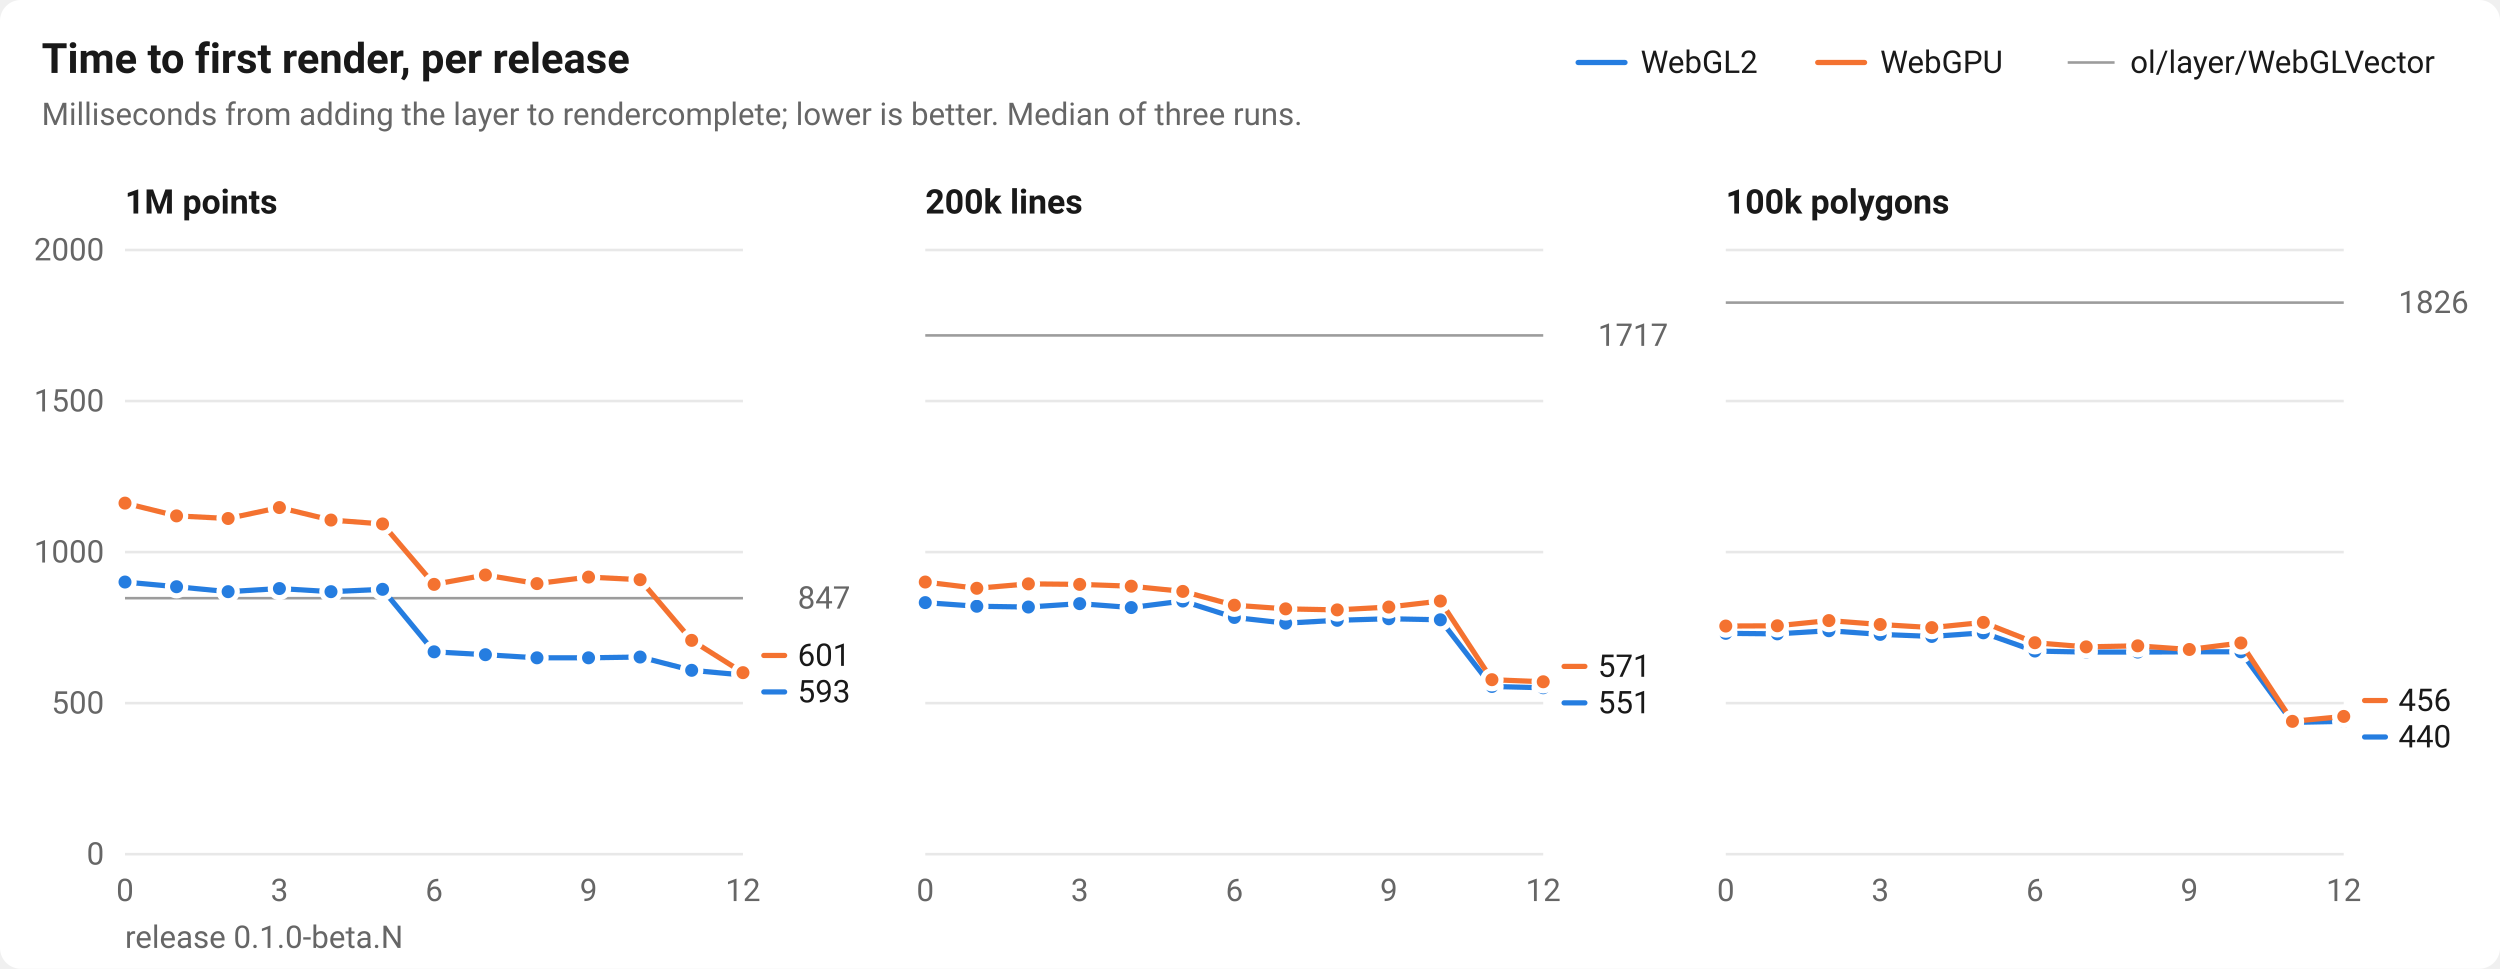
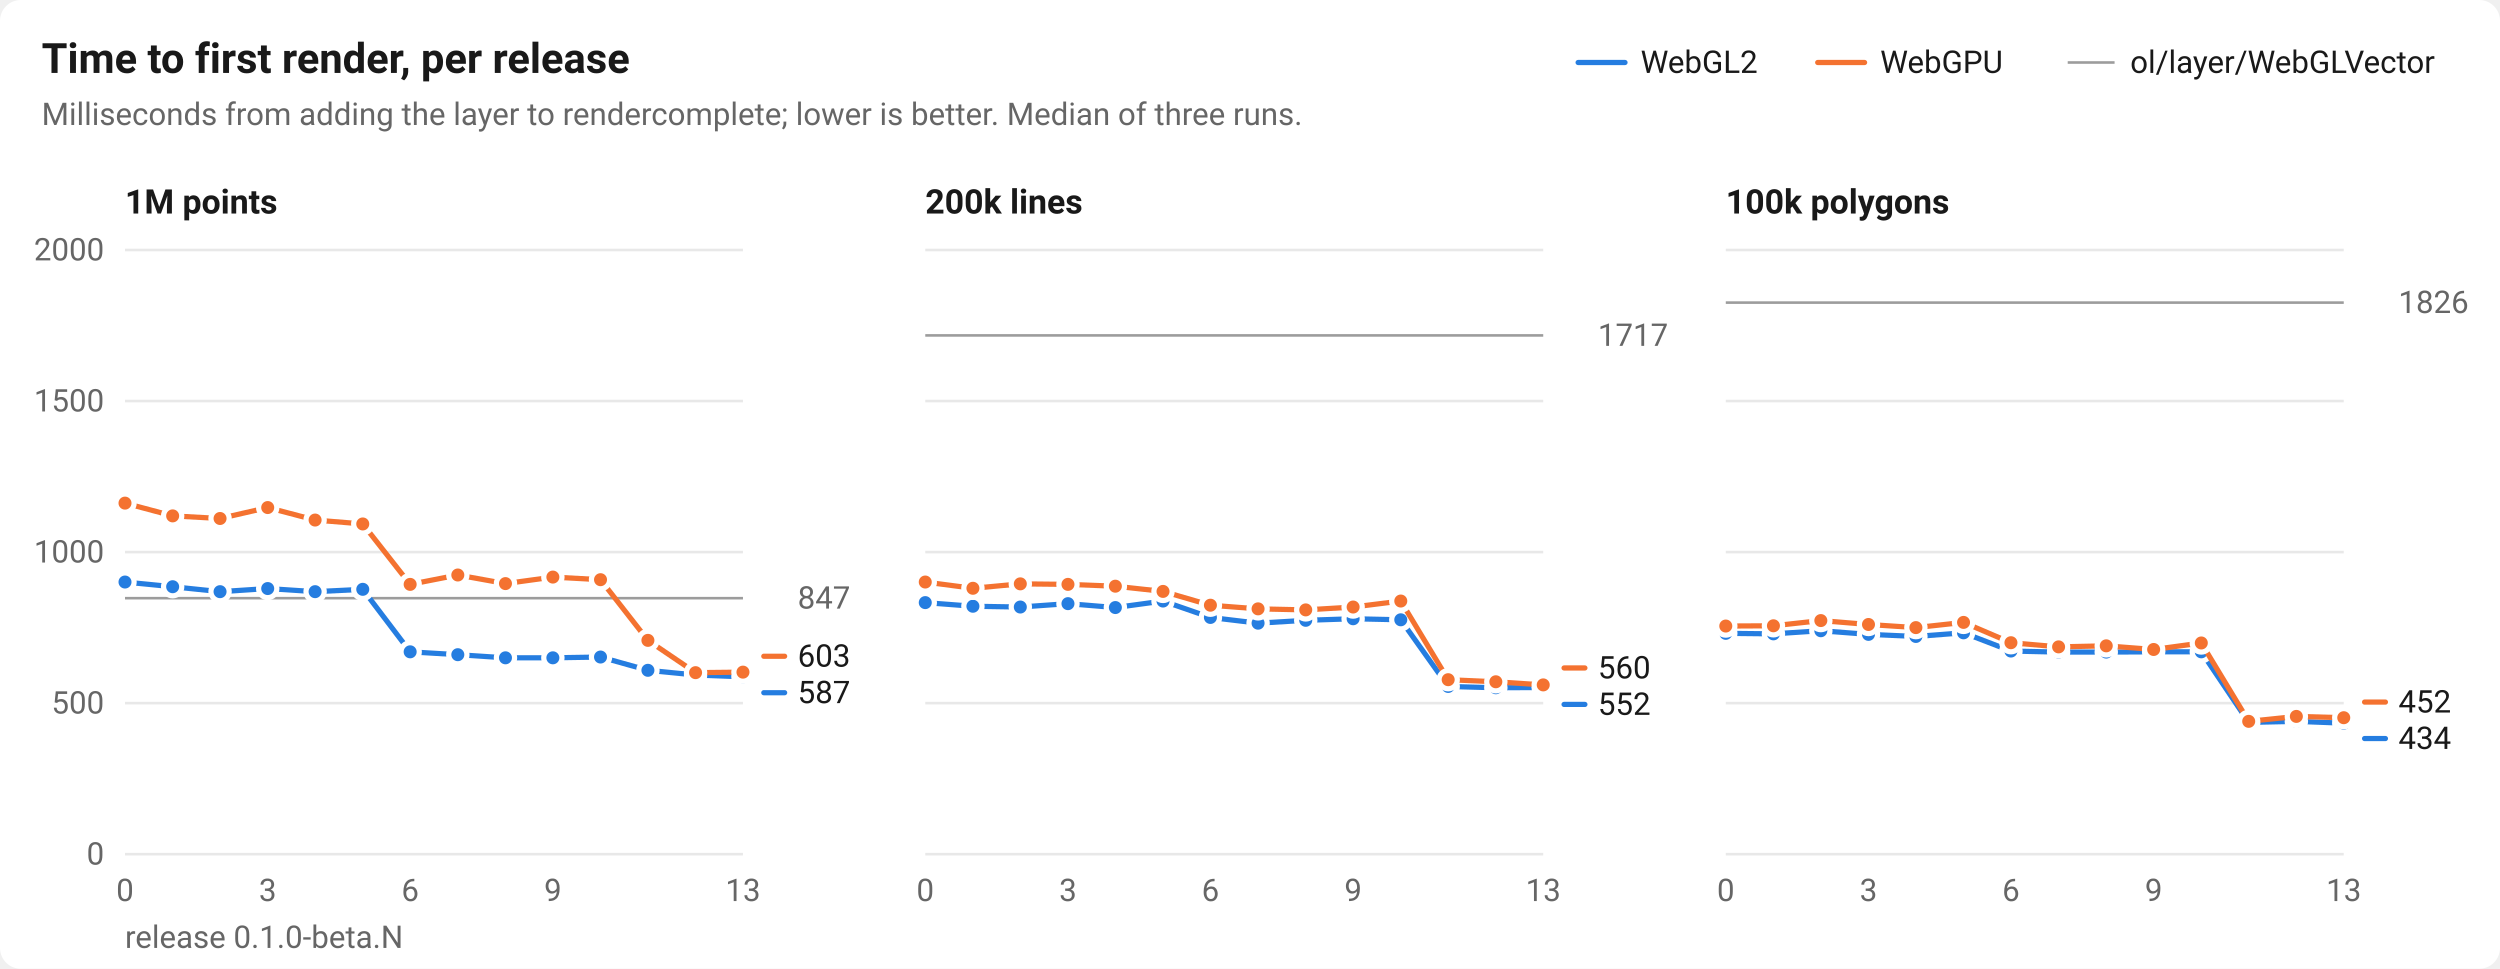
<svg xmlns="http://www.w3.org/2000/svg" viewBox="0 0 960 372" width="960" height="372" role="img" aria-labelledby="t d" font-family="system-ui, -apple-system, 'Segoe UI', Roboto, sans-serif">
  <style>
  .surface { fill: #ffffff; }
  .primary { fill: #191919; }
  .secondary { fill: #666666; }
  .grid { stroke: #e8e8e8; stroke-width: 1; }
  .ref { stroke: #9c9c9c; stroke-width: 1; }
  .s1 { stroke: #257de0; } .s1f { fill: #257de0; }
  .s2 { stroke: #f47230; } .s2f { fill: #f47230; }
  .line { fill: none; stroke-width: 2; stroke-linejoin: round; stroke-linecap: round; }
  .dot { stroke: #ffffff; stroke-width: 2; }
  text { font-size: 12px; }
  .title { font-size: 16px; font-weight: 600; }
  .panel { font-size: 13px; font-weight: 600; }
  .num { font-variant-numeric: tabular-nums; }
  @media (prefers-color-scheme: dark) {
    .surface { fill: #191919; }
    .primary { fill: #efefef; }
    .secondary { fill: #9c9c9c; }
    .grid { stroke: #2e2e2e; }
    .ref { stroke: #6e6e6e; }
    .s1 { stroke: #338ced; } .s1f { fill: #338ced; }
    .s2 { stroke: #e76624; } .s2f { fill: #e76624; }
    .dot { stroke: #191919; }
  }
</style>
  <rect class="surface" width="960" height="372" rx="8" />
  <text class="title primary" x="16" y="28">Time to first render, per release</text>
  <text class="secondary" x="16" y="48">Milliseconds from adding the layer to rendercomplete; lower is better. Median of three runs.</text>
  <line class="line s1" x1="606" y1="24" x2="624" y2="24" />
  <text class="primary" x="630" y="28">WebGL2</text>
  <line class="line s2" x1="698" y1="24" x2="716" y2="24" />
  <text class="primary" x="722" y="28">WebGPU</text>
  <line class="ref" x1="794" y1="24" x2="812" y2="24" />
  <text class="primary" x="818" y="28">ol/layer/WebGLVector</text>
  <g transform="translate(48 0)">
    <text class="panel primary" x="0" y="82">1M points</text>
    <line class="grid" x1="0" y1="328" x2="237.3" y2="328" />
    <text class="secondary num" x="-8" y="332" text-anchor="end">0</text>
    <line class="grid" x1="0" y1="270" x2="237.3" y2="270" />
    <text class="secondary num" x="-8" y="274" text-anchor="end">500</text>
    <line class="grid" x1="0" y1="212" x2="237.3" y2="212" />
    <text class="secondary num" x="-8" y="216" text-anchor="end">1000</text>
    <line class="grid" x1="0" y1="154" x2="237.3" y2="154" />
    <text class="secondary num" x="-8" y="158" text-anchor="end">1500</text>
    <line class="grid" x1="0" y1="96" x2="237.3" y2="96" />
    <text class="secondary num" x="-8" y="100" text-anchor="end">2000</text>
    <text class="secondary num" x="0" y="346" text-anchor="middle">0</text>
-     <text class="secondary num" x="59.3" y="346" text-anchor="middle">3</text>
-     <text class="secondary num" x="118.7" y="346" text-anchor="middle">6</text>
-     <text class="secondary num" x="178" y="346" text-anchor="middle">9</text>
-     <text class="secondary num" x="237.3" y="346" text-anchor="middle">12</text>
+     <text class="secondary num" x="54.8" y="346" text-anchor="middle">3</text>
+     <text class="secondary num" x="109.5" y="346" text-anchor="middle">6</text>
+     <text class="secondary num" x="164.3" y="346" text-anchor="middle">9</text>
+     <text class="secondary num" x="237.3" y="346" text-anchor="middle">13</text>
    <text class="secondary" x="0" y="364">release 0.1.0-beta.N</text>
    <line class="ref" x1="0" y1="229.7" x2="237.3" y2="229.7" />
    <text class="secondary num" x="258.3" y="233.7">847</text>
-     <polyline class="line s1" points="0,223.5 19.8,225.3 39.6,227.2 59.3,226 79.1,227.2 98.9,226.3 118.7,250.3 138.4,251.4 158.2,252.6 178,252.6 197.8,252.3 217.6,257.4 237.3,259.2" />
+     <polyline class="line s1" points="0,223.5 18.3,225.3 36.5,227.2 54.8,226 73,227.2 91.3,226.3 109.5,250.3 127.8,251.4 146.1,252.6 164.3,252.6 182.6,252.3 200.8,257.4 219.1,259.2 237.3,259.9" />
    <circle class="dot s1f" cx="0" cy="223.5" r="3.5" />
-     <circle class="dot s1f" cx="19.8" cy="225.3" r="3.5" />
-     <circle class="dot s1f" cx="39.6" cy="227.2" r="3.5" />
-     <circle class="dot s1f" cx="59.3" cy="226" r="3.5" />
-     <circle class="dot s1f" cx="79.1" cy="227.2" r="3.5" />
-     <circle class="dot s1f" cx="98.9" cy="226.3" r="3.5" />
-     <circle class="dot s1f" cx="118.7" cy="250.3" r="3.5" />
-     <circle class="dot s1f" cx="138.4" cy="251.4" r="3.5" />
-     <circle class="dot s1f" cx="158.2" cy="252.6" r="3.5" />
-     <circle class="dot s1f" cx="178" cy="252.6" r="3.5" />
-     <circle class="dot s1f" cx="197.8" cy="252.3" r="3.5" />
-     <circle class="dot s1f" cx="217.6" cy="257.4" r="3.5" />
-     <circle class="dot s1f" cx="237.3" cy="259.2" r="3.5" />
-     <polyline class="line s2" points="0,193.2 19.8,198.1 39.6,199.1 59.3,194.9 79.1,199.7 98.9,201.2 118.7,224.4 138.4,220.8 158.2,224.1 178,221.6 197.8,222.6 217.6,245.9 237.3,258.3" />
+     <circle class="dot s1f" cx="18.3" cy="225.3" r="3.5" />
+     <circle class="dot s1f" cx="36.5" cy="227.2" r="3.5" />
+     <circle class="dot s1f" cx="54.8" cy="226" r="3.5" />
+     <circle class="dot s1f" cx="73" cy="227.2" r="3.5" />
+     <circle class="dot s1f" cx="91.3" cy="226.3" r="3.5" />
+     <circle class="dot s1f" cx="109.5" cy="250.3" r="3.5" />
+     <circle class="dot s1f" cx="127.8" cy="251.4" r="3.5" />
+     <circle class="dot s1f" cx="146.1" cy="252.6" r="3.5" />
+     <circle class="dot s1f" cx="164.3" cy="252.6" r="3.5" />
+     <circle class="dot s1f" cx="182.6" cy="252.3" r="3.5" />
+     <circle class="dot s1f" cx="200.8" cy="257.4" r="3.5" />
+     <circle class="dot s1f" cx="219.1" cy="259.2" r="3.5" />
+     <circle class="dot s1f" cx="237.3" cy="259.9" r="3.5" />
+     <polyline class="line s2" points="0,193.2 18.3,198.1 36.5,199.1 54.8,194.9 73,199.7 91.3,201.2 109.5,224.4 127.8,220.8 146.1,224.1 164.3,221.6 182.6,222.6 200.8,245.9 219.1,258.3 237.3,258.1" />
    <circle class="dot s2f" cx="0" cy="193.2" r="3.5" />
-     <circle class="dot s2f" cx="19.8" cy="198.1" r="3.5" />
-     <circle class="dot s2f" cx="39.6" cy="199.1" r="3.5" />
-     <circle class="dot s2f" cx="59.3" cy="194.9" r="3.5" />
-     <circle class="dot s2f" cx="79.1" cy="199.7" r="3.5" />
-     <circle class="dot s2f" cx="98.9" cy="201.2" r="3.5" />
-     <circle class="dot s2f" cx="118.7" cy="224.4" r="3.5" />
-     <circle class="dot s2f" cx="138.4" cy="220.8" r="3.5" />
-     <circle class="dot s2f" cx="158.2" cy="224.1" r="3.5" />
-     <circle class="dot s2f" cx="178" cy="221.6" r="3.5" />
-     <circle class="dot s2f" cx="197.8" cy="222.6" r="3.5" />
-     <circle class="dot s2f" cx="217.6" cy="245.9" r="3.5" />
-     <circle class="dot s2f" cx="237.3" cy="258.3" r="3.5" />
-     <line class="line s2" x1="245.3" y1="251.7" x2="253.3" y2="251.7" />
-     <text class="primary num" x="258.3" y="255.7">601</text>
-     <line class="line s1" x1="245.3" y1="265.7" x2="253.3" y2="265.7" />
-     <text class="primary num" x="258.3" y="269.7">593</text>
+     <circle class="dot s2f" cx="18.3" cy="198.1" r="3.5" />
+     <circle class="dot s2f" cx="36.5" cy="199.1" r="3.5" />
+     <circle class="dot s2f" cx="54.8" cy="194.9" r="3.5" />
+     <circle class="dot s2f" cx="73" cy="199.7" r="3.5" />
+     <circle class="dot s2f" cx="91.3" cy="201.2" r="3.5" />
+     <circle class="dot s2f" cx="109.5" cy="224.4" r="3.5" />
+     <circle class="dot s2f" cx="127.8" cy="220.8" r="3.5" />
+     <circle class="dot s2f" cx="146.1" cy="224.1" r="3.5" />
+     <circle class="dot s2f" cx="164.3" cy="221.6" r="3.5" />
+     <circle class="dot s2f" cx="182.6" cy="222.6" r="3.5" />
+     <circle class="dot s2f" cx="200.8" cy="245.9" r="3.5" />
+     <circle class="dot s2f" cx="219.1" cy="258.3" r="3.5" />
+     <circle class="dot s2f" cx="237.3" cy="258.1" r="3.5" />
+     <line class="line s2" x1="245.3" y1="252" x2="253.3" y2="252" />
+     <text class="primary num" x="258.3" y="256">603</text>
+     <line class="line s1" x1="245.3" y1="266" x2="253.3" y2="266" />
+     <text class="primary num" x="258.3" y="270">587</text>
  </g>
  <g transform="translate(355.3 0)">
    <text class="panel primary" x="0" y="82">200k lines</text>
    <line class="grid" x1="0" y1="328" x2="237.3" y2="328" />
    <line class="grid" x1="0" y1="270" x2="237.3" y2="270" />
    <line class="grid" x1="0" y1="212" x2="237.3" y2="212" />
    <line class="grid" x1="0" y1="154" x2="237.3" y2="154" />
    <line class="grid" x1="0" y1="96" x2="237.3" y2="96" />
    <text class="secondary num" x="0" y="346" text-anchor="middle">0</text>
-     <text class="secondary num" x="59.3" y="346" text-anchor="middle">3</text>
-     <text class="secondary num" x="118.7" y="346" text-anchor="middle">6</text>
-     <text class="secondary num" x="178" y="346" text-anchor="middle">9</text>
-     <text class="secondary num" x="237.3" y="346" text-anchor="middle">12</text>
+     <text class="secondary num" x="54.8" y="346" text-anchor="middle">3</text>
+     <text class="secondary num" x="109.5" y="346" text-anchor="middle">6</text>
+     <text class="secondary num" x="164.3" y="346" text-anchor="middle">9</text>
+     <text class="secondary num" x="237.3" y="346" text-anchor="middle">13</text>
    <line class="ref" x1="0" y1="128.8" x2="237.3" y2="128.8" />
    <text class="secondary num" x="258.3" y="132.8">1717</text>
-     <polyline class="line s1" points="0,231.4 19.8,232.8 39.6,233.1 59.3,231.8 79.1,233.3 98.9,230.8 118.7,237.1 138.4,239.3 158.2,238.2 178,237.6 197.8,238 217.6,263.6 237.3,264.1" />
+     <polyline class="line s1" points="0,231.4 18.3,232.8 36.5,233.1 54.8,231.8 73,233.3 91.3,230.8 109.5,237.1 127.8,239.3 146.1,238.2 164.3,237.6 182.6,238 200.8,263.6 219.1,264.1 237.3,264" />
    <circle class="dot s1f" cx="0" cy="231.4" r="3.5" />
-     <circle class="dot s1f" cx="19.8" cy="232.8" r="3.5" />
-     <circle class="dot s1f" cx="39.6" cy="233.1" r="3.5" />
-     <circle class="dot s1f" cx="59.3" cy="231.8" r="3.5" />
-     <circle class="dot s1f" cx="79.1" cy="233.3" r="3.5" />
-     <circle class="dot s1f" cx="98.9" cy="230.8" r="3.5" />
-     <circle class="dot s1f" cx="118.7" cy="237.1" r="3.5" />
-     <circle class="dot s1f" cx="138.4" cy="239.3" r="3.5" />
-     <circle class="dot s1f" cx="158.2" cy="238.2" r="3.5" />
-     <circle class="dot s1f" cx="178" cy="237.6" r="3.5" />
-     <circle class="dot s1f" cx="197.8" cy="238" r="3.5" />
-     <circle class="dot s1f" cx="217.6" cy="263.6" r="3.5" />
-     <circle class="dot s1f" cx="237.3" cy="264.1" r="3.5" />
-     <polyline class="line s2" points="0,223.5 19.8,225.9 39.6,224.2 59.3,224.4 79.1,225.1 98.9,227.1 118.7,232.4 138.4,233.8 158.2,234.2 178,233.1 197.8,230.8 217.6,261 237.3,261.8" />
+     <circle class="dot s1f" cx="18.3" cy="232.8" r="3.5" />
+     <circle class="dot s1f" cx="36.5" cy="233.1" r="3.5" />
+     <circle class="dot s1f" cx="54.8" cy="231.8" r="3.5" />
+     <circle class="dot s1f" cx="73" cy="233.3" r="3.5" />
+     <circle class="dot s1f" cx="91.3" cy="230.8" r="3.5" />
+     <circle class="dot s1f" cx="109.5" cy="237.1" r="3.5" />
+     <circle class="dot s1f" cx="127.8" cy="239.3" r="3.5" />
+     <circle class="dot s1f" cx="146.1" cy="238.2" r="3.5" />
+     <circle class="dot s1f" cx="164.3" cy="237.6" r="3.5" />
+     <circle class="dot s1f" cx="182.6" cy="238" r="3.5" />
+     <circle class="dot s1f" cx="200.8" cy="263.6" r="3.5" />
+     <circle class="dot s1f" cx="219.1" cy="264.1" r="3.5" />
+     <circle class="dot s1f" cx="237.3" cy="264" r="3.5" />
+     <polyline class="line s2" points="0,223.5 18.3,225.9 36.5,224.2 54.8,224.4 73,225.1 91.3,227.1 109.5,232.4 127.8,233.8 146.1,234.2 164.3,233.1 182.6,230.8 200.8,261 219.1,261.8 237.3,263" />
    <circle class="dot s2f" cx="0" cy="223.5" r="3.5" />
-     <circle class="dot s2f" cx="19.8" cy="225.9" r="3.5" />
-     <circle class="dot s2f" cx="39.6" cy="224.2" r="3.5" />
-     <circle class="dot s2f" cx="59.3" cy="224.4" r="3.5" />
-     <circle class="dot s2f" cx="79.1" cy="225.1" r="3.5" />
-     <circle class="dot s2f" cx="98.9" cy="227.1" r="3.5" />
-     <circle class="dot s2f" cx="118.7" cy="232.4" r="3.5" />
-     <circle class="dot s2f" cx="138.4" cy="233.8" r="3.5" />
-     <circle class="dot s2f" cx="158.2" cy="234.2" r="3.5" />
-     <circle class="dot s2f" cx="178" cy="233.1" r="3.5" />
-     <circle class="dot s2f" cx="197.8" cy="230.8" r="3.5" />
-     <circle class="dot s2f" cx="217.6" cy="261" r="3.5" />
-     <circle class="dot s2f" cx="237.3" cy="261.8" r="3.5" />
-     <line class="line s2" x1="245.3" y1="255.9" x2="253.3" y2="255.9" />
-     <text class="primary num" x="258.3" y="259.9">571</text>
-     <line class="line s1" x1="245.3" y1="269.9" x2="253.3" y2="269.9" />
-     <text class="primary num" x="258.3" y="273.9">551</text>
+     <circle class="dot s2f" cx="18.3" cy="225.9" r="3.5" />
+     <circle class="dot s2f" cx="36.5" cy="224.2" r="3.5" />
+     <circle class="dot s2f" cx="54.8" cy="224.4" r="3.5" />
+     <circle class="dot s2f" cx="73" cy="225.1" r="3.5" />
+     <circle class="dot s2f" cx="91.3" cy="227.1" r="3.5" />
+     <circle class="dot s2f" cx="109.5" cy="232.4" r="3.5" />
+     <circle class="dot s2f" cx="127.8" cy="233.8" r="3.5" />
+     <circle class="dot s2f" cx="146.1" cy="234.2" r="3.5" />
+     <circle class="dot s2f" cx="164.3" cy="233.1" r="3.5" />
+     <circle class="dot s2f" cx="182.6" cy="230.8" r="3.5" />
+     <circle class="dot s2f" cx="200.8" cy="261" r="3.5" />
+     <circle class="dot s2f" cx="219.1" cy="261.8" r="3.5" />
+     <circle class="dot s2f" cx="237.3" cy="263" r="3.5" />
+     <line class="line s2" x1="245.3" y1="256.5" x2="253.3" y2="256.5" />
+     <text class="primary num" x="258.3" y="260.5">560</text>
+     <line class="line s1" x1="245.3" y1="270.5" x2="253.3" y2="270.5" />
+     <text class="primary num" x="258.3" y="274.5">552</text>
  </g>
  <g transform="translate(662.7 0)">
    <text class="panel primary" x="0" y="82">100k polygons</text>
    <line class="grid" x1="0" y1="328" x2="237.3" y2="328" />
    <line class="grid" x1="0" y1="270" x2="237.3" y2="270" />
    <line class="grid" x1="0" y1="212" x2="237.3" y2="212" />
    <line class="grid" x1="0" y1="154" x2="237.3" y2="154" />
    <line class="grid" x1="0" y1="96" x2="237.3" y2="96" />
    <text class="secondary num" x="0" y="346" text-anchor="middle">0</text>
-     <text class="secondary num" x="59.3" y="346" text-anchor="middle">3</text>
-     <text class="secondary num" x="118.7" y="346" text-anchor="middle">6</text>
-     <text class="secondary num" x="178" y="346" text-anchor="middle">9</text>
-     <text class="secondary num" x="237.3" y="346" text-anchor="middle">12</text>
+     <text class="secondary num" x="54.8" y="346" text-anchor="middle">3</text>
+     <text class="secondary num" x="109.5" y="346" text-anchor="middle">6</text>
+     <text class="secondary num" x="164.3" y="346" text-anchor="middle">9</text>
+     <text class="secondary num" x="237.3" y="346" text-anchor="middle">13</text>
    <line class="ref" x1="0" y1="116.2" x2="237.3" y2="116.2" />
    <text class="secondary num" x="258.3" y="120.2">1826</text>
-     <polyline class="line s1" points="0,243.2 19.8,243.4 39.6,242.2 59.3,243.6 79.1,244.4 98.9,243 118.7,250 138.4,250.4 158.2,250.4 178,250.3 197.8,250.3 217.6,277.4 237.3,277" />
+     <polyline class="line s1" points="0,243.2 18.3,243.4 36.5,242.2 54.8,243.6 73,244.4 91.3,243 109.5,250 127.8,250.4 146.1,250.4 164.3,250.3 182.6,250.3 200.8,277.4 219.1,277 237.3,277.7" />
    <circle class="dot s1f" cx="0" cy="243.2" r="3.5" />
-     <circle class="dot s1f" cx="19.8" cy="243.4" r="3.5" />
-     <circle class="dot s1f" cx="39.6" cy="242.2" r="3.5" />
-     <circle class="dot s1f" cx="59.3" cy="243.6" r="3.5" />
-     <circle class="dot s1f" cx="79.1" cy="244.4" r="3.5" />
-     <circle class="dot s1f" cx="98.9" cy="243" r="3.5" />
-     <circle class="dot s1f" cx="118.7" cy="250" r="3.5" />
-     <circle class="dot s1f" cx="138.4" cy="250.4" r="3.5" />
-     <circle class="dot s1f" cx="158.2" cy="250.4" r="3.5" />
-     <circle class="dot s1f" cx="178" cy="250.3" r="3.5" />
-     <circle class="dot s1f" cx="197.8" cy="250.3" r="3.5" />
-     <circle class="dot s1f" cx="217.6" cy="277.4" r="3.5" />
-     <circle class="dot s1f" cx="237.3" cy="277" r="3.5" />
-     <polyline class="line s2" points="0,240.4 19.8,240.3 39.6,238.3 59.3,239.8 79.1,241 98.9,239 118.7,246.8 138.4,248.4 158.2,248 178,249.4 197.8,246.9 217.6,277 237.3,275.1" />
+     <circle class="dot s1f" cx="18.3" cy="243.4" r="3.5" />
+     <circle class="dot s1f" cx="36.5" cy="242.2" r="3.5" />
+     <circle class="dot s1f" cx="54.8" cy="243.6" r="3.5" />
+     <circle class="dot s1f" cx="73" cy="244.4" r="3.5" />
+     <circle class="dot s1f" cx="91.3" cy="243" r="3.5" />
+     <circle class="dot s1f" cx="109.5" cy="250" r="3.5" />
+     <circle class="dot s1f" cx="127.8" cy="250.4" r="3.5" />
+     <circle class="dot s1f" cx="146.1" cy="250.4" r="3.5" />
+     <circle class="dot s1f" cx="164.3" cy="250.3" r="3.5" />
+     <circle class="dot s1f" cx="182.6" cy="250.3" r="3.5" />
+     <circle class="dot s1f" cx="200.8" cy="277.4" r="3.5" />
+     <circle class="dot s1f" cx="219.1" cy="277" r="3.5" />
+     <circle class="dot s1f" cx="237.3" cy="277.7" r="3.5" />
+     <polyline class="line s2" points="0,240.4 18.3,240.3 36.5,238.3 54.8,239.8 73,241 91.3,239 109.5,246.8 127.8,248.4 146.1,248 164.3,249.4 182.6,246.9 200.8,277 219.1,275.1 237.3,275.6" />
    <circle class="dot s2f" cx="0" cy="240.4" r="3.5" />
-     <circle class="dot s2f" cx="19.8" cy="240.3" r="3.5" />
-     <circle class="dot s2f" cx="39.6" cy="238.3" r="3.5" />
-     <circle class="dot s2f" cx="59.3" cy="239.8" r="3.5" />
-     <circle class="dot s2f" cx="79.1" cy="241" r="3.5" />
-     <circle class="dot s2f" cx="98.9" cy="239" r="3.5" />
-     <circle class="dot s2f" cx="118.7" cy="246.8" r="3.5" />
-     <circle class="dot s2f" cx="138.4" cy="248.4" r="3.5" />
-     <circle class="dot s2f" cx="158.2" cy="248" r="3.5" />
-     <circle class="dot s2f" cx="178" cy="249.4" r="3.5" />
-     <circle class="dot s2f" cx="197.8" cy="246.9" r="3.5" />
-     <circle class="dot s2f" cx="217.6" cy="277" r="3.5" />
-     <circle class="dot s2f" cx="237.3" cy="275.1" r="3.5" />
-     <line class="line s2" x1="245.3" y1="269" x2="253.3" y2="269" />
-     <text class="primary num" x="258.3" y="273">456</text>
-     <line class="line s1" x1="245.3" y1="283" x2="253.3" y2="283" />
-     <text class="primary num" x="258.3" y="287">440</text>
+     <circle class="dot s2f" cx="18.3" cy="240.3" r="3.5" />
+     <circle class="dot s2f" cx="36.5" cy="238.3" r="3.5" />
+     <circle class="dot s2f" cx="54.8" cy="239.8" r="3.5" />
+     <circle class="dot s2f" cx="73" cy="241" r="3.5" />
+     <circle class="dot s2f" cx="91.3" cy="239" r="3.5" />
+     <circle class="dot s2f" cx="109.5" cy="246.8" r="3.5" />
+     <circle class="dot s2f" cx="127.8" cy="248.4" r="3.5" />
+     <circle class="dot s2f" cx="146.1" cy="248" r="3.5" />
+     <circle class="dot s2f" cx="164.3" cy="249.4" r="3.5" />
+     <circle class="dot s2f" cx="182.6" cy="246.9" r="3.5" />
+     <circle class="dot s2f" cx="200.8" cy="277" r="3.5" />
+     <circle class="dot s2f" cx="219.1" cy="275.1" r="3.5" />
+     <circle class="dot s2f" cx="237.3" cy="275.6" r="3.5" />
+     <line class="line s2" x1="245.3" y1="269.6" x2="253.3" y2="269.6" />
+     <text class="primary num" x="258.3" y="273.6">452</text>
+     <line class="line s1" x1="245.3" y1="283.6" x2="253.3" y2="283.6" />
+     <text class="primary num" x="258.3" y="287.6">434</text>
  </g>
</svg>
